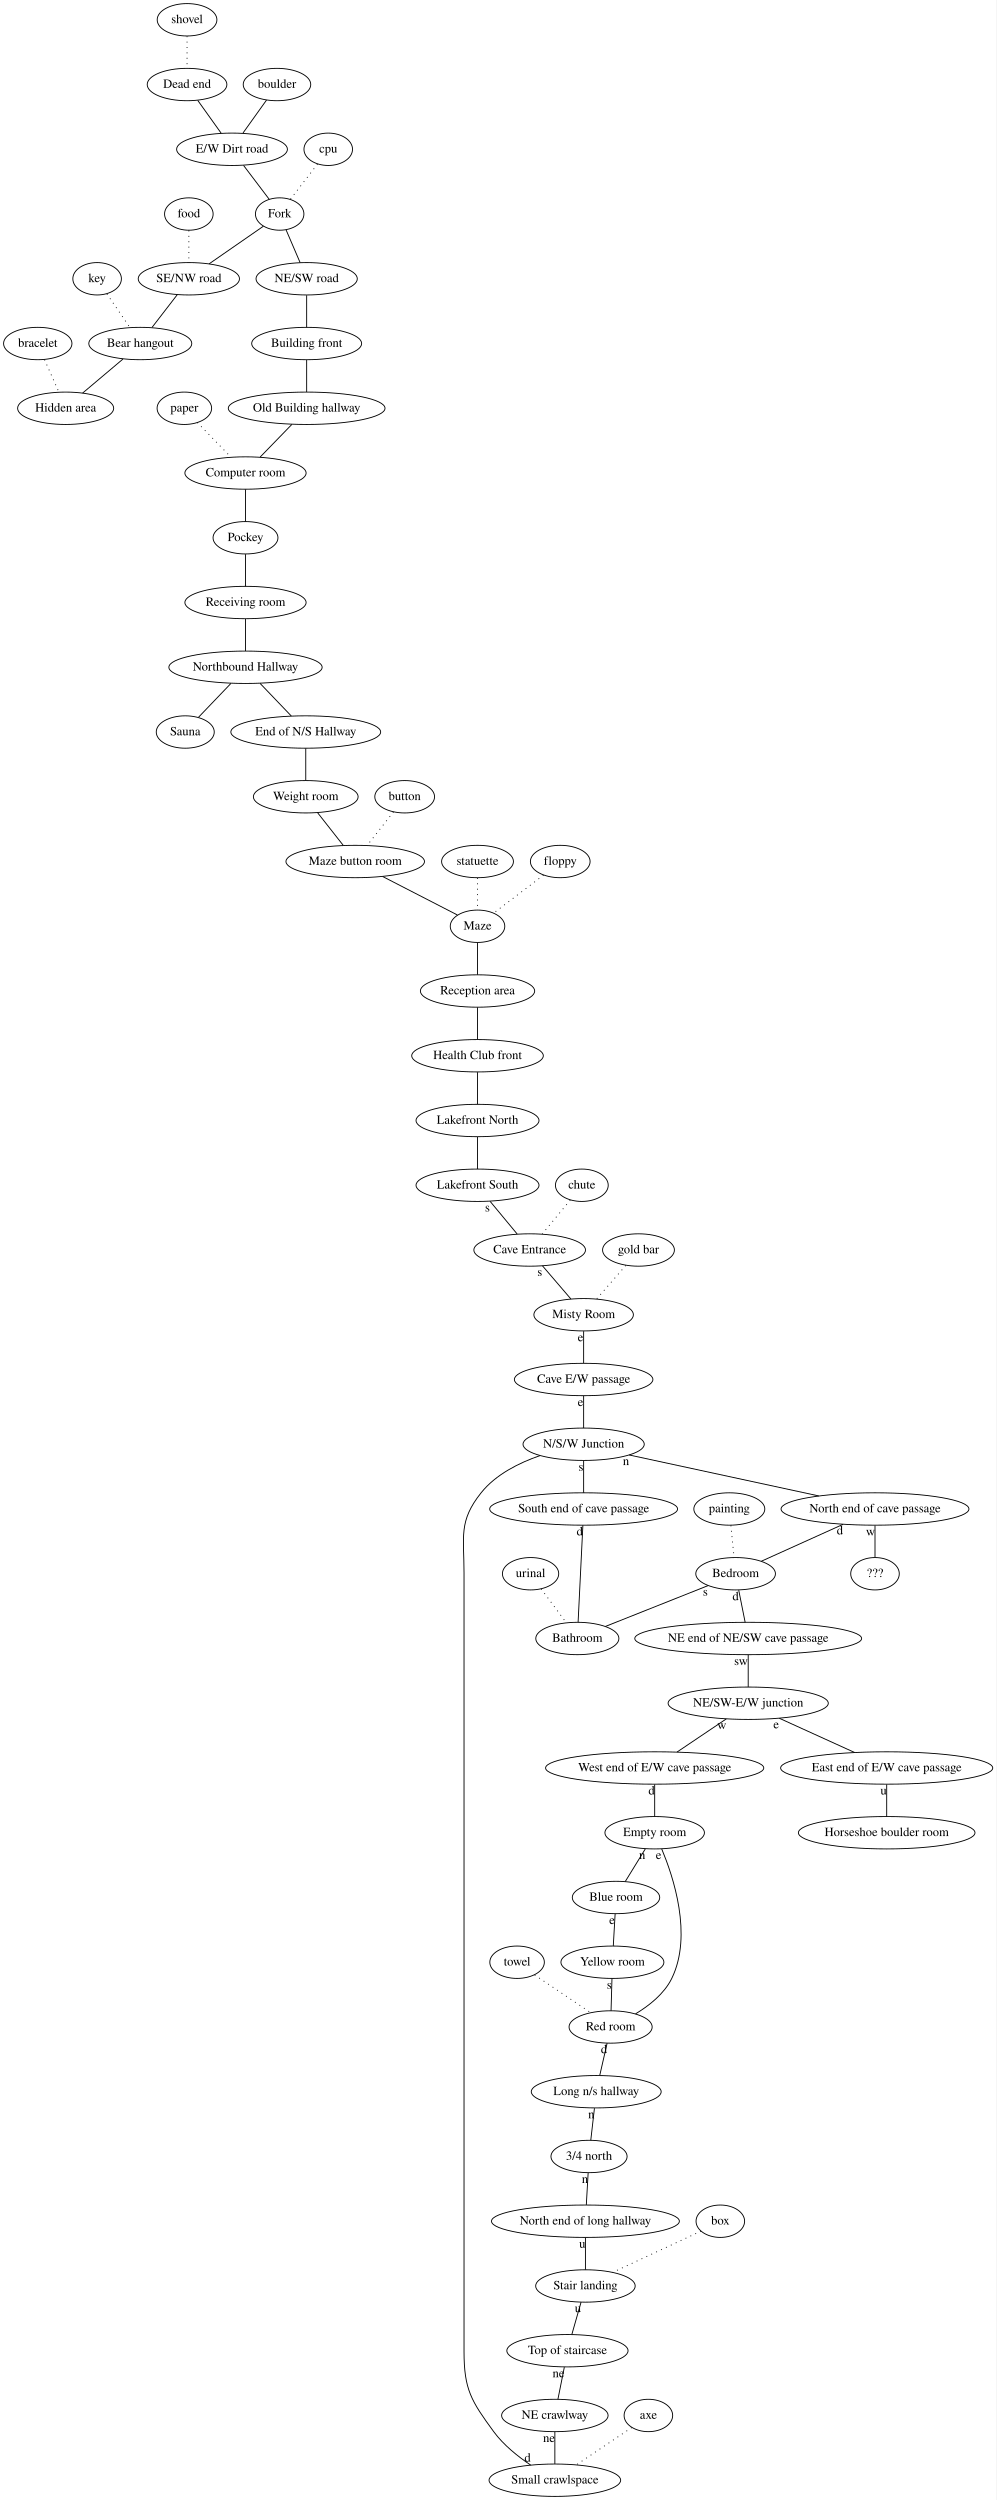
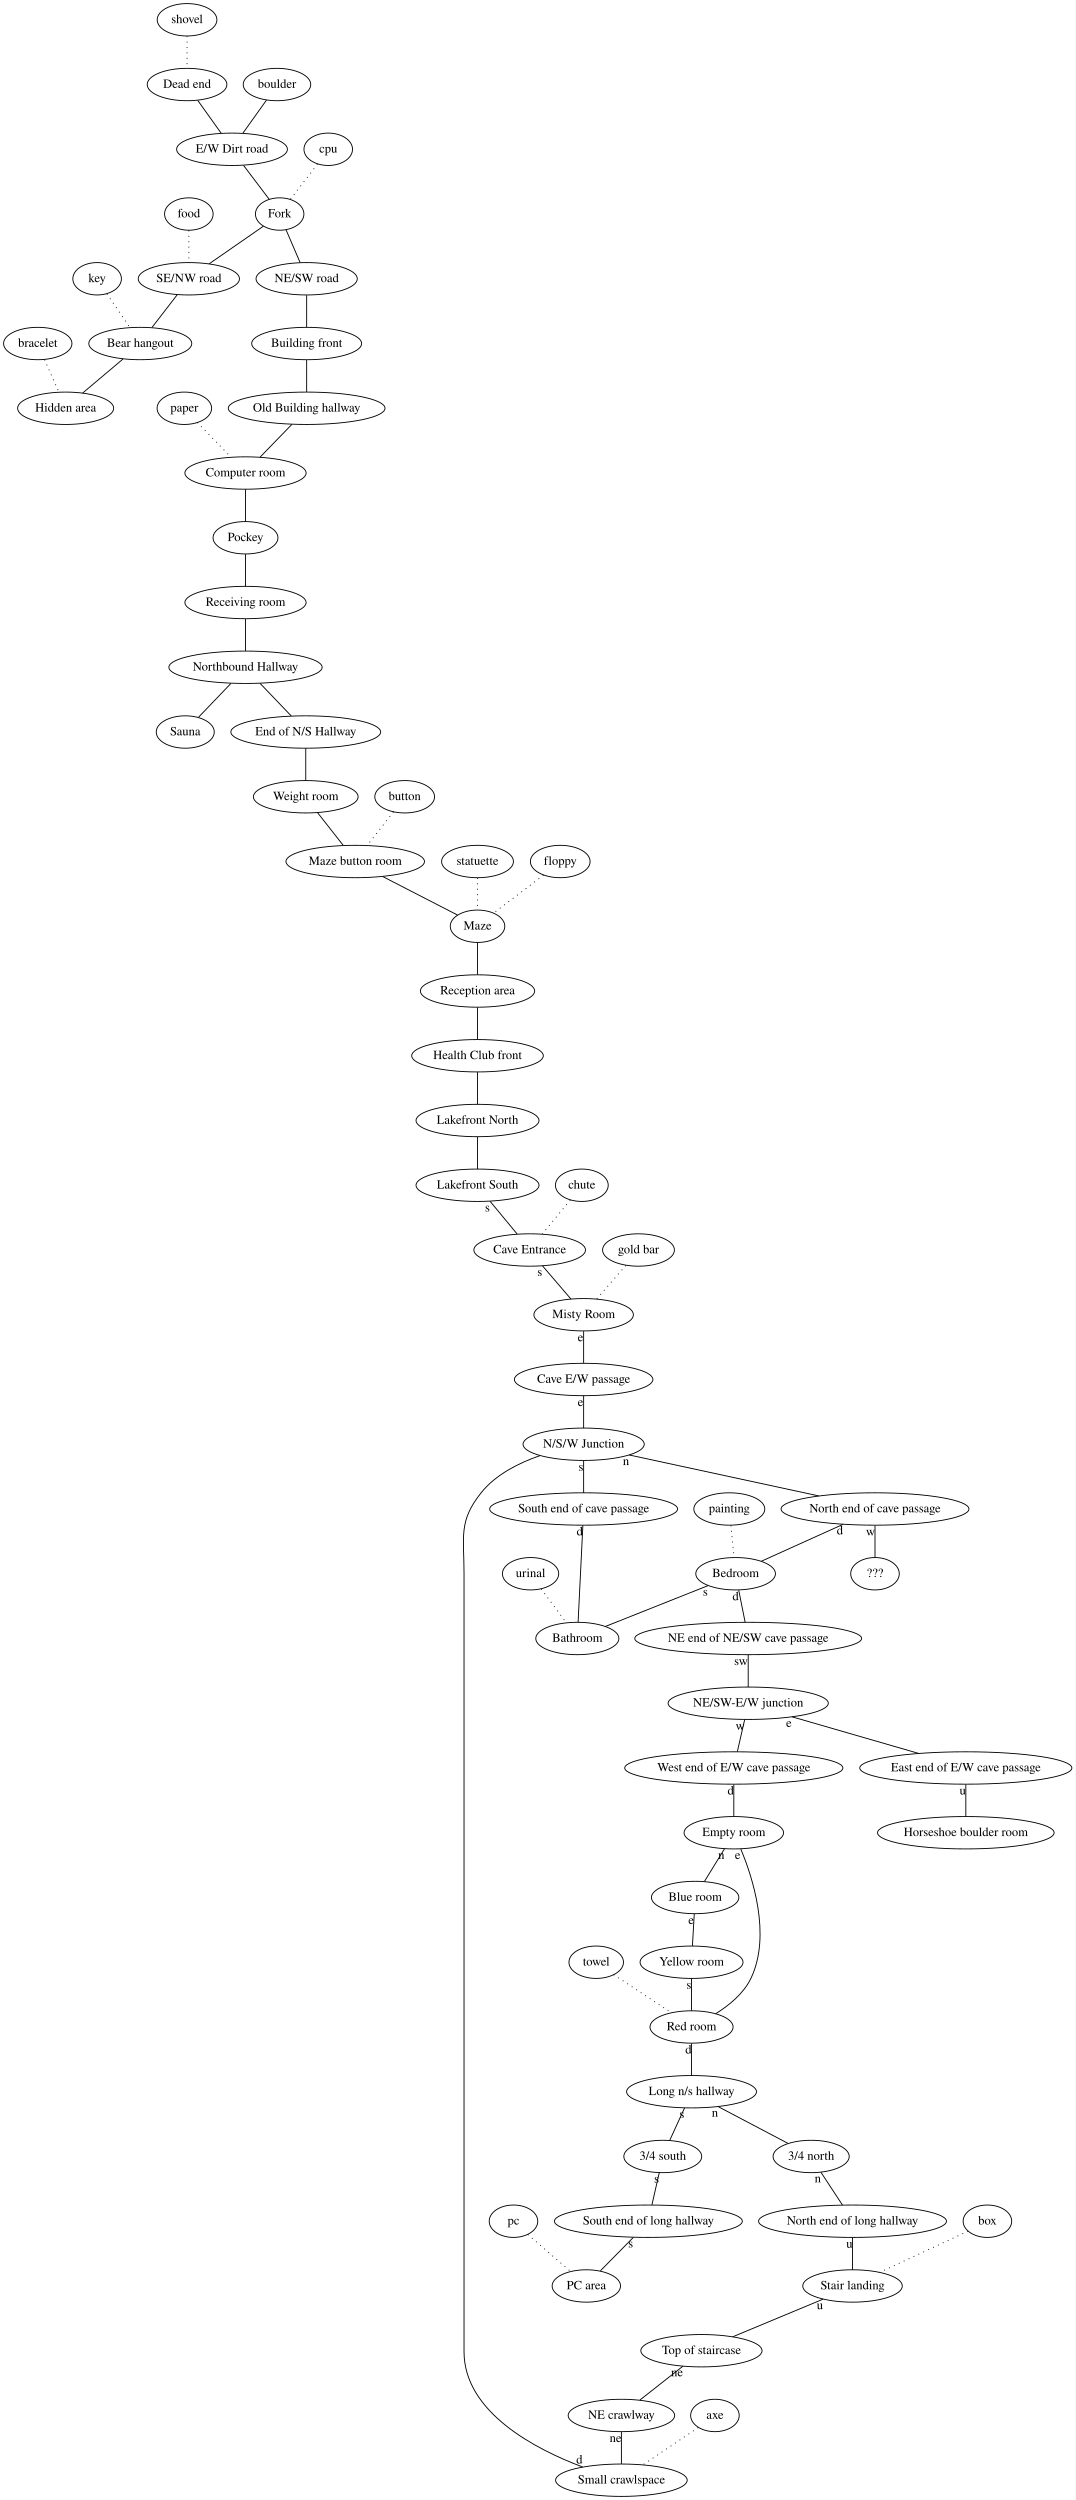
- <svg xmlns="http://www.w3.org/2000/svg" width="1108pt" height="2780pt" viewBox="0.00 0.00 1108.00 2780.00">
+ <svg xmlns="http://www.w3.org/2000/svg" width="1196pt" height="2780pt" viewBox="0.00 0.00 1196.00 2780.00">
  <g id="graph0" class="graph" transform="scale(1 1) rotate(0) translate(4 2776)">
-     <polygon fill="white" stroke="none" points="-4,4 -4,-2776 1104,-2776 1104,4 -4,4" />
+     <polygon fill="white" stroke="none" points="-4,4 -4,-2776 1192,-2776 1192,4 -4,4" />
    <g id="node1" class="node">
      <ellipse fill="none" stroke="black" cx="204" cy="-2754" rx="33.199" ry="18" />
      <text text-anchor="middle" x="204" y="-2750.3" font-family="Times,serif" font-size="14.00">shovel</text>
    </g>
    <g id="node2" class="node">
      <ellipse fill="none" stroke="black" cx="204" cy="-2682" rx="44.295" ry="18" />
      <text text-anchor="middle" x="204" y="-2678.3" font-family="Times,serif" font-size="14.00">Dead end</text>
    </g>
    <g id="edge1" class="edge">
      <path fill="none" stroke="black" stroke-dasharray="1,5" d="M204,-2735.7C204,-2724.85 204,-2710.92 204,-2700.1" />
    </g>
    <g id="node3" class="node">
      <ellipse fill="none" stroke="black" cx="254" cy="-2610" rx="61.616" ry="18" />
      <text text-anchor="middle" x="254" y="-2606.3" font-family="Times,serif" font-size="14.00">E/W Dirt road</text>
    </g>
    <g id="edge2" class="edge">
      <path fill="none" stroke="black" d="M215.849,-2664.41C223.704,-2653.41 233.98,-2639.03 241.888,-2627.96" />
    </g>
    <g id="node5" class="node">
      <ellipse fill="none" stroke="black" cx="307" cy="-2538" rx="26.949" ry="18" />
      <text text-anchor="middle" x="307" y="-2534.3" font-family="Times,serif" font-size="14.00">Fork</text>
    </g>
    <g id="edge4" class="edge">
      <path fill="none" stroke="black" d="M266.83,-2592.05C275.53,-2580.56 286.938,-2565.5 295.373,-2554.36" />
    </g>
    <g id="node4" class="node">
      <ellipse fill="none" stroke="black" cx="304" cy="-2682" rx="37.544" ry="18" />
      <text text-anchor="middle" x="304" y="-2678.3" font-family="Times,serif" font-size="14.00">boulder</text>
    </g>
    <g id="edge3" class="edge">
      <path fill="none" stroke="black" d="M292.403,-2664.76C284.556,-2653.78 274.208,-2639.29 266.231,-2628.12" />
    </g>
    <g id="node7" class="node">
      <ellipse fill="none" stroke="black" cx="206" cy="-2466" rx="56.317" ry="18" />
      <text text-anchor="middle" x="206" y="-2462.3" font-family="Times,serif" font-size="14.00">SE/NW road</text>
    </g>
    <g id="edge6" class="edge">
      <path fill="none" stroke="black" d="M288.943,-2524.49C272.035,-2512.77 246.711,-2495.22 228.496,-2482.59" />
    </g>
    <g id="node13" class="node">
      <ellipse fill="none" stroke="black" cx="337" cy="-2466" rx="56.317" ry="18" />
      <text text-anchor="middle" x="337" y="-2462.3" font-family="Times,serif" font-size="14.00">NE/SW road</text>
    </g>
    <g id="edge12" class="edge">
      <path fill="none" stroke="black" d="M314.11,-2520.41C318.823,-2509.41 324.988,-2495.03 329.733,-2483.96" />
    </g>
    <g id="node6" class="node">
      <ellipse fill="none" stroke="black" cx="361" cy="-2610" rx="27" ry="18" />
      <text text-anchor="middle" x="361" y="-2606.3" font-family="Times,serif" font-size="14.00">cpu</text>
    </g>
    <g id="edge5" class="edge">
      <path fill="none" stroke="black" stroke-dasharray="1,5" d="M349.016,-2593.46C340.067,-2581.86 327.892,-2566.08 318.951,-2554.49" />
    </g>
    <g id="node9" class="node">
      <ellipse fill="none" stroke="black" cx="152" cy="-2394" rx="57.269" ry="18" />
      <text text-anchor="middle" x="152" y="-2390.3" font-family="Times,serif" font-size="14.00">Bear hangout</text>
    </g>
    <g id="edge8" class="edge">
      <path fill="none" stroke="black" d="M193.203,-2448.41C184.719,-2437.41 173.621,-2423.03 165.081,-2411.96" />
    </g>
    <g id="node8" class="node">
      <ellipse fill="none" stroke="black" cx="206" cy="-2538" rx="27" ry="18" />
      <text text-anchor="middle" x="206" y="-2534.3" font-family="Times,serif" font-size="14.00">food</text>
    </g>
    <g id="edge7" class="edge">
      <path fill="none" stroke="black" stroke-dasharray="1,5" d="M206,-2519.7C206,-2508.85 206,-2494.92 206,-2484.1" />
    </g>
    <g id="node11" class="node">
      <ellipse fill="none" stroke="black" cx="69" cy="-2322" rx="53.418" ry="18" />
      <text text-anchor="middle" x="69" y="-2318.3" font-family="Times,serif" font-size="14.00">Hidden area</text>
    </g>
    <g id="edge10" class="edge">
      <path fill="none" stroke="black" d="M132.75,-2376.76C119.245,-2365.38 101.277,-2350.22 87.86,-2338.91" />
    </g>
    <g id="node10" class="node">
      <ellipse fill="none" stroke="black" cx="104" cy="-2466" rx="27" ry="18" />
      <text text-anchor="middle" x="104" y="-2462.3" font-family="Times,serif" font-size="14.00">key</text>
    </g>
    <g id="edge9" class="edge">
      <path fill="none" stroke="black" stroke-dasharray="1,5" d="M114.892,-2449.12C122.526,-2437.98 132.713,-2423.13 140.482,-2411.8" />
    </g>
    <g id="node12" class="node">
      <ellipse fill="none" stroke="black" cx="38" cy="-2394" rx="38.021" ry="18" />
      <text text-anchor="middle" x="38" y="-2390.3" font-family="Times,serif" font-size="14.00">bracelet</text>
    </g>
    <g id="edge11" class="edge">
      <path fill="none" stroke="black" stroke-dasharray="1,5" d="M45.504,-2376.05C50.306,-2365.21 56.519,-2351.18 61.349,-2340.28" />
    </g>
    <g id="node14" class="node">
      <ellipse fill="none" stroke="black" cx="337" cy="-2394" rx="61.142" ry="18" />
      <text text-anchor="middle" x="337" y="-2390.3" font-family="Times,serif" font-size="14.00">Building front</text>
    </g>
    <g id="edge13" class="edge">
      <path fill="none" stroke="black" d="M337,-2447.7C337,-2436.85 337,-2422.92 337,-2412.1" />
    </g>
    <g id="node15" class="node">
      <ellipse fill="none" stroke="black" cx="337" cy="-2322" rx="87.138" ry="18" />
      <text text-anchor="middle" x="337" y="-2318.3" font-family="Times,serif" font-size="14.00">Old Building hallway</text>
    </g>
    <g id="edge14" class="edge">
      <path fill="none" stroke="black" d="M337,-2375.7C337,-2364.85 337,-2350.92 337,-2340.1" />
    </g>
    <g id="node16" class="node">
      <ellipse fill="none" stroke="black" cx="269" cy="-2250" rx="67.391" ry="18" />
      <text text-anchor="middle" x="269" y="-2246.3" font-family="Times,serif" font-size="14.00">Computer room</text>
    </g>
    <g id="edge15" class="edge">
      <path fill="none" stroke="black" d="M320.539,-2304.05C309.848,-2293.05 295.97,-2278.76 285.309,-2267.79" />
    </g>
    <g id="node18" class="node">
      <ellipse fill="none" stroke="black" cx="269" cy="-2178" rx="36.096" ry="18" />
      <text text-anchor="middle" x="269" y="-2174.3" font-family="Times,serif" font-size="14.00">Pockey</text>
    </g>
    <g id="edge17" class="edge">
      <path fill="none" stroke="black" d="M269,-2231.7C269,-2220.85 269,-2206.92 269,-2196.1" />
    </g>
    <g id="node17" class="node">
      <ellipse fill="none" stroke="black" cx="201" cy="-2322" rx="30.321" ry="18" />
      <text text-anchor="middle" x="201" y="-2318.3" font-family="Times,serif" font-size="14.00">paper</text>
    </g>
    <g id="edge16" class="edge">
      <path fill="none" stroke="black" stroke-dasharray="1,5" d="M215.421,-2306.15C226.337,-2294.92 241.338,-2279.48 252.691,-2267.79" />
    </g>
    <g id="node19" class="node">
      <ellipse fill="none" stroke="black" cx="269" cy="-2106" rx="67.391" ry="18" />
      <text text-anchor="middle" x="269" y="-2102.3" font-family="Times,serif" font-size="14.00">Receiving room</text>
    </g>
    <g id="edge18" class="edge">
      <path fill="none" stroke="black" d="M269,-2159.7C269,-2148.85 269,-2134.92 269,-2124.1" />
    </g>
    <g id="node20" class="node">
      <ellipse fill="none" stroke="black" cx="269" cy="-2034" rx="85.214" ry="18" />
      <text text-anchor="middle" x="269" y="-2030.3" font-family="Times,serif" font-size="14.00">Northbound Hallway</text>
    </g>
    <g id="edge19" class="edge">
      <path fill="none" stroke="black" d="M269,-2087.7C269,-2076.85 269,-2062.92 269,-2052.1" />
    </g>
    <g id="node21" class="node">
      <ellipse fill="none" stroke="black" cx="202" cy="-1962" rx="32.246" ry="18" />
      <text text-anchor="middle" x="202" y="-1958.3" font-family="Times,serif" font-size="14.00">Sauna</text>
    </g>
    <g id="edge20" class="edge">
      <path fill="none" stroke="black" d="M252.781,-2016.05C241.782,-2004.56 227.361,-1989.5 216.698,-1978.36" />
    </g>
    <g id="node22" class="node">
      <ellipse fill="none" stroke="black" cx="336" cy="-1962" rx="83.289" ry="18" />
      <text text-anchor="middle" x="336" y="-1958.3" font-family="Times,serif" font-size="14.00">End of N/S Hallway</text>
    </g>
    <g id="edge21" class="edge">
      <path fill="none" stroke="black" d="M285.219,-2016.05C295.753,-2005.05 309.426,-1990.76 319.931,-1979.79" />
    </g>
    <g id="node23" class="node">
      <ellipse fill="none" stroke="black" cx="336" cy="-1890" rx="58.242" ry="18" />
      <text text-anchor="middle" x="336" y="-1886.3" font-family="Times,serif" font-size="14.00">Weight room</text>
    </g>
    <g id="edge22" class="edge">
      <path fill="none" stroke="black" d="M336,-1943.7C336,-1932.85 336,-1918.92 336,-1908.1" />
    </g>
    <g id="node24" class="node">
      <ellipse fill="none" stroke="black" cx="391" cy="-1818" rx="77.015" ry="18" />
      <text text-anchor="middle" x="391" y="-1814.3" font-family="Times,serif" font-size="14.00">Maze button room</text>
    </g>
    <g id="edge23" class="edge">
      <path fill="none" stroke="black" d="M349.034,-1872.41C357.675,-1861.41 368.978,-1847.03 377.677,-1835.96" />
    </g>
    <g id="node26" class="node">
      <ellipse fill="none" stroke="black" cx="527" cy="-1746" rx="30.321" ry="18" />
      <text text-anchor="middle" x="527" y="-1742.3" font-family="Times,serif" font-size="14.00">Maze</text>
    </g>
    <g id="edge25" class="edge">
      <path fill="none" stroke="black" d="M421.521,-1801.29C446.739,-1788.31 481.956,-1770.18 504.622,-1758.52" />
    </g>
    <g id="node25" class="node">
      <ellipse fill="none" stroke="black" cx="446" cy="-1890" rx="33.221" ry="18" />
      <text text-anchor="middle" x="446" y="-1886.3" font-family="Times,serif" font-size="14.00">button</text>
    </g>
    <g id="edge24" class="edge">
      <path fill="none" stroke="black" stroke-dasharray="1,5" d="M433.52,-1873.12C424.772,-1861.98 413.1,-1847.13 404.198,-1835.8" />
    </g>
    <g id="node29" class="node">
      <ellipse fill="none" stroke="black" cx="527" cy="-1674" rx="63.541" ry="18" />
      <text text-anchor="middle" x="527" y="-1670.3" font-family="Times,serif" font-size="14.00">Reception area</text>
    </g>
    <g id="edge28" class="edge">
      <path fill="none" stroke="black" d="M527,-1727.7C527,-1716.85 527,-1702.92 527,-1692.1" />
    </g>
    <g id="node27" class="node">
      <ellipse fill="none" stroke="black" cx="527" cy="-1818" rx="39.946" ry="18" />
      <text text-anchor="middle" x="527" y="-1814.3" font-family="Times,serif" font-size="14.00">statuette</text>
    </g>
    <g id="edge26" class="edge">
      <path fill="none" stroke="black" stroke-dasharray="1,5" d="M527,-1799.7C527,-1788.85 527,-1774.92 527,-1764.1" />
    </g>
    <g id="node28" class="node">
      <ellipse fill="none" stroke="black" cx="619" cy="-1818" rx="33.199" ry="18" />
      <text text-anchor="middle" x="619" y="-1814.3" font-family="Times,serif" font-size="14.00">floppy</text>
    </g>
    <g id="edge27" class="edge">
      <path fill="none" stroke="black" stroke-dasharray="1,5" d="M600.382,-1802.83C584.211,-1790.53 560.94,-1772.82 544.964,-1760.67" />
    </g>
    <g id="node30" class="node">
      <ellipse fill="none" stroke="black" cx="527" cy="-1602" rx="73.165" ry="18" />
      <text text-anchor="middle" x="527" y="-1598.3" font-family="Times,serif" font-size="14.00">Health Club front</text>
    </g>
    <g id="edge29" class="edge">
      <path fill="none" stroke="black" d="M527,-1655.7C527,-1644.85 527,-1630.92 527,-1620.1" />
    </g>
    <g id="node31" class="node">
      <ellipse fill="none" stroke="black" cx="527" cy="-1530" rx="68.366" ry="18" />
      <text text-anchor="middle" x="527" y="-1526.3" font-family="Times,serif" font-size="14.00">Lakefront North</text>
    </g>
    <g id="edge30" class="edge">
      <path fill="none" stroke="black" d="M527,-1583.7C527,-1572.85 527,-1558.92 527,-1548.1" />
    </g>
    <g id="node32" class="node">
      <ellipse fill="none" stroke="black" cx="527" cy="-1458" rx="68.366" ry="18" />
      <text text-anchor="middle" x="527" y="-1454.3" font-family="Times,serif" font-size="14.00">Lakefront South</text>
    </g>
    <g id="edge31" class="edge">
      <path fill="none" stroke="black" d="M527,-1511.7C527,-1500.85 527,-1486.92 527,-1476.1" />
    </g>
    <g id="node33" class="node">
      <ellipse fill="none" stroke="black" cx="585" cy="-1386" rx="62.092" ry="18" />
      <text text-anchor="middle" x="585" y="-1382.3" font-family="Times,serif" font-size="14.00">Cave Entrance</text>
    </g>
    <g id="edge32" class="edge">
      <path fill="none" stroke="black" d="M541.04,-1440.05C550.159,-1429.05 561.996,-1414.76 571.089,-1403.79" />
      <text text-anchor="middle" x="538.04" y="-1428.85" font-family="Times,serif" font-size="14.00">s</text>
    </g>
    <g id="node35" class="node">
      <ellipse fill="none" stroke="black" cx="645" cy="-1314" rx="55.344" ry="18" />
      <text text-anchor="middle" x="645" y="-1310.3" font-family="Times,serif" font-size="14.00">Misty Room</text>
    </g>
    <g id="edge34" class="edge">
      <path fill="none" stroke="black" d="M599.219,-1368.41C608.784,-1357.25 621.34,-1342.6 630.883,-1331.47" />
      <text text-anchor="middle" x="596.219" y="-1357.21" font-family="Times,serif" font-size="14.00">s</text>
    </g>
    <g id="node34" class="node">
      <ellipse fill="none" stroke="black" cx="643" cy="-1458" rx="29.348" ry="18" />
      <text text-anchor="middle" x="643" y="-1454.3" font-family="Times,serif" font-size="14.00">chute</text>
    </g>
    <g id="edge33" class="edge">
      <path fill="none" stroke="black" stroke-dasharray="1,5" d="M630.128,-1441.46C620.917,-1430.35 608.523,-1415.39 599.054,-1403.96" />
    </g>
    <g id="node37" class="node">
      <ellipse fill="none" stroke="black" cx="645" cy="-1242" rx="77.015" ry="18" />
      <text text-anchor="middle" x="645" y="-1238.3" font-family="Times,serif" font-size="14.00">Cave E/W passage</text>
    </g>
    <g id="edge36" class="edge">
      <path fill="none" stroke="black" d="M645,-1295.7C645,-1284.85 645,-1270.92 645,-1260.1" />
      <text text-anchor="middle" x="641.5" y="-1284.5" font-family="Times,serif" font-size="14.00">e</text>
    </g>
    <g id="node36" class="node">
      <ellipse fill="none" stroke="black" cx="706" cy="-1386" rx="39.946" ry="18" />
      <text text-anchor="middle" x="706" y="-1382.3" font-family="Times,serif" font-size="14.00">gold bar</text>
    </g>
    <g id="edge35" class="edge">
      <path fill="none" stroke="black" stroke-dasharray="1,5" d="M691.852,-1368.76C682.138,-1357.62 669.282,-1342.87 659.495,-1331.63" />
    </g>
    <g id="node38" class="node">
      <ellipse fill="none" stroke="black" cx="645" cy="-1170" rx="67.391" ry="18" />
      <text text-anchor="middle" x="645" y="-1166.3" font-family="Times,serif" font-size="14.00">N/S/W Junction</text>
    </g>
    <g id="edge37" class="edge">
      <path fill="none" stroke="black" d="M645,-1223.7C645,-1212.85 645,-1198.92 645,-1188.1" />
      <text text-anchor="middle" x="641.5" y="-1212.5" font-family="Times,serif" font-size="14.00">e</text>
    </g>
    <g id="node39" class="node">
      <ellipse fill="none" stroke="black" cx="969" cy="-1098" rx="104.461" ry="18" />
      <text text-anchor="middle" x="969" y="-1094.3" font-family="Times,serif" font-size="14.00">North end of cave passage</text>
    </g>
    <g id="edge38" class="edge">
      <path fill="none" stroke="black" d="M695.625,-1158.06C752.578,-1145.76 845.127,-1125.76 906.53,-1112.5" />
      <text text-anchor="middle" x="692.125" y="-1146.86" font-family="Times,serif" font-size="14.00">n</text>
    </g>
    <g id="node40" class="node">
      <ellipse fill="none" stroke="black" cx="645" cy="-1098" rx="104.461" ry="18" />
      <text text-anchor="middle" x="645" y="-1094.3" font-family="Times,serif" font-size="14.00">South end of cave passage</text>
    </g>
    <g id="edge39" class="edge">
      <path fill="none" stroke="black" d="M645,-1151.7C645,-1140.85 645,-1126.92 645,-1116.1" />
      <text text-anchor="middle" x="642" y="-1140.5" font-family="Times,serif" font-size="14.00">s</text>
    </g>
    <g id="node42" class="node">
      <ellipse fill="none" stroke="black" cx="814" cy="-1026" rx="44.295" ry="18" />
      <text text-anchor="middle" x="814" y="-1022.3" font-family="Times,serif" font-size="14.00">Bedroom</text>
    </g>
    <g id="edge41" class="edge">
      <path fill="none" stroke="black" d="M933.44,-1080.94C905.912,-1068.51 868.281,-1051.51 842.664,-1039.94" />
      <text text-anchor="middle" x="929.94" y="-1069.74" font-family="Times,serif" font-size="14.00">d</text>
    </g>
    <g id="node43" class="node">
      <ellipse fill="none" stroke="black" cx="969" cy="-1026" rx="27" ry="18" />
      <text text-anchor="middle" x="969" y="-1022.3" font-family="Times,serif" font-size="14.00">???</text>
    </g>
    <g id="edge42" class="edge">
      <path fill="none" stroke="black" d="M969,-1079.7C969,-1068.85 969,-1054.92 969,-1044.1" />
      <text text-anchor="middle" x="964" y="-1068.5" font-family="Times,serif" font-size="14.00">w</text>
    </g>
    <g id="node41" class="node">
      <ellipse fill="none" stroke="black" cx="638" cy="-954" rx="46.219" ry="18" />
      <text text-anchor="middle" x="638" y="-950.3" font-family="Times,serif" font-size="14.00">Bathroom</text>
    </g>
    <g id="edge40" class="edge">
      <path fill="none" stroke="black" d="M644.156,-1079.87C642.81,-1052.58 640.195,-999.52 638.847,-972.189" />
      <text text-anchor="middle" x="640.656" y="-1068.67" font-family="Times,serif" font-size="14.00">d</text>
    </g>
    <g id="edge45" class="edge">
      <path fill="none" stroke="black" d="M783.343,-1012.81C751.335,-1000.08 701.399,-980.216 669.193,-967.406" />
      <text text-anchor="middle" x="780.343" y="-1001.61" font-family="Times,serif" font-size="14.00">s</text>
    </g>
    <g id="node45" class="node">
      <ellipse fill="none" stroke="black" cx="828" cy="-954" rx="126.133" ry="18" />
      <text text-anchor="middle" x="828" y="-950.3" font-family="Times,serif" font-size="14.00">NE end of NE/SW cave passage</text>
    </g>
    <g id="edge44" class="edge">
      <path fill="none" stroke="black" d="M817.461,-1007.7C819.631,-996.846 822.417,-982.917 824.579,-972.104" />
      <text text-anchor="middle" x="813.961" y="-996.497" font-family="Times,serif" font-size="14.00">d</text>
    </g>
    <g id="node44" class="node">
      <ellipse fill="none" stroke="black" cx="807" cy="-1098" rx="39.469" ry="18" />
      <text text-anchor="middle" x="807" y="-1094.3" font-family="Times,serif" font-size="14.00">painting</text>
    </g>
    <g id="edge43" class="edge">
      <path fill="none" stroke="black" stroke-dasharray="1,5" d="M808.73,-1079.7C809.815,-1068.85 811.208,-1054.92 812.29,-1044.1" />
    </g>
    <g id="node47" class="node">
      <ellipse fill="none" stroke="black" cx="828" cy="-882" rx="89.063" ry="18" />
      <text text-anchor="middle" x="828" y="-878.3" font-family="Times,serif" font-size="14.00">NE/SW-E/W junction</text>
    </g>
    <g id="edge47" class="edge">
      <path fill="none" stroke="black" d="M828,-935.697C828,-924.846 828,-910.917 828,-900.104" />
      <text text-anchor="middle" x="820" y="-924.497" font-family="Times,serif" font-size="14.00">sw</text>
    </g>
    <g id="node46" class="node">
      <ellipse fill="none" stroke="black" cx="586" cy="-1026" rx="31.297" ry="18" />
      <text text-anchor="middle" x="586" y="-1022.3" font-family="Times,serif" font-size="14.00">urinal</text>
    </g>
    <g id="edge46" class="edge">
      <path fill="none" stroke="black" stroke-dasharray="1,5" d="M597.8,-1009.12C606.07,-997.983 617.106,-983.127 625.522,-971.797" />
    </g>
    <g id="node48" class="node">
-       <ellipse fill="none" stroke="black" cx="982" cy="-810" rx="117.935" ry="18" />
-       <text text-anchor="middle" x="982" y="-806.3" font-family="Times,serif" font-size="14.00">East end of E/W cave passage</text>
+       <ellipse fill="none" stroke="black" cx="1070" cy="-810" rx="117.935" ry="18" />
+       <text text-anchor="middle" x="1070" y="-806.3" font-family="Times,serif" font-size="14.00">East end of E/W cave passage</text>
    </g>
    <g id="edge48" class="edge">
-       <path fill="none" stroke="black" d="M862.561,-865.291C887.48,-853.964 921.023,-838.717 946.218,-827.265" />
-       <text text-anchor="middle" x="859.061" y="-854.091" font-family="Times,serif" font-size="14.00">e</text>
+       <path fill="none" stroke="black" d="M876.681,-866.919C917.536,-855.101 975.765,-838.258 1017.62,-826.15" />
+       <text text-anchor="middle" x="873.181" y="-855.719" font-family="Times,serif" font-size="14.00">e</text>
    </g>
    <g id="node50" class="node">
-       <ellipse fill="none" stroke="black" cx="724" cy="-810" rx="121.309" ry="18" />
-       <text text-anchor="middle" x="724" y="-806.3" font-family="Times,serif" font-size="14.00">West end of E/W cave passage</text>
+       <ellipse fill="none" stroke="black" cx="812" cy="-810" rx="121.309" ry="18" />
+       <text text-anchor="middle" x="812" y="-806.3" font-family="Times,serif" font-size="14.00">West end of E/W cave passage</text>
    </g>
    <g id="edge50" class="edge">
-       <path fill="none" stroke="black" d="M803.617,-864.588C787.166,-853.516 765.521,-838.947 748.953,-827.795" />
-       <text text-anchor="middle" x="798.617" y="-853.388" font-family="Times,serif" font-size="14.00">w</text>
+       <path fill="none" stroke="black" d="M824.045,-863.697C821.565,-852.846 818.381,-838.917 815.91,-828.104" />
+       <text text-anchor="middle" x="819.045" y="-852.497" font-family="Times,serif" font-size="14.00">w</text>
    </g>
    <g id="node49" class="node">
-       <ellipse fill="none" stroke="black" cx="982" cy="-738" rx="98.188" ry="18" />
-       <text text-anchor="middle" x="982" y="-734.3" font-family="Times,serif" font-size="14.00">Horseshoe boulder room</text>
+       <ellipse fill="none" stroke="black" cx="1070" cy="-738" rx="98.188" ry="18" />
+       <text text-anchor="middle" x="1070" y="-734.3" font-family="Times,serif" font-size="14.00">Horseshoe boulder room</text>
    </g>
    <g id="edge49" class="edge">
-       <path fill="none" stroke="black" d="M982,-791.697C982,-780.846 982,-766.917 982,-756.104" />
-       <text text-anchor="middle" x="978.5" y="-780.497" font-family="Times,serif" font-size="14.00">u</text>
+       <path fill="none" stroke="black" d="M1070,-791.697C1070,-780.846 1070,-766.917 1070,-756.104" />
+       <text text-anchor="middle" x="1066.5" y="-780.497" font-family="Times,serif" font-size="14.00">u</text>
    </g>
    <g id="node51" class="node">
-       <ellipse fill="none" stroke="black" cx="724" cy="-738" rx="55.344" ry="18" />
-       <text text-anchor="middle" x="724" y="-734.3" font-family="Times,serif" font-size="14.00">Empty room</text>
+       <ellipse fill="none" stroke="black" cx="812" cy="-738" rx="55.344" ry="18" />
+       <text text-anchor="middle" x="812" y="-734.3" font-family="Times,serif" font-size="14.00">Empty room</text>
    </g>
    <g id="edge51" class="edge">
-       <path fill="none" stroke="black" d="M724,-791.697C724,-780.846 724,-766.917 724,-756.104" />
-       <text text-anchor="middle" x="720.5" y="-780.497" font-family="Times,serif" font-size="14.00">d</text>
+       <path fill="none" stroke="black" d="M812,-791.697C812,-780.846 812,-766.917 812,-756.104" />
+       <text text-anchor="middle" x="808.5" y="-780.497" font-family="Times,serif" font-size="14.00">d</text>
    </g>
    <g id="node52" class="node">
-       <ellipse fill="none" stroke="black" cx="681" cy="-666" rx="48.618" ry="18" />
-       <text text-anchor="middle" x="681" y="-662.3" font-family="Times,serif" font-size="14.00">Blue room</text>
+       <ellipse fill="none" stroke="black" cx="769" cy="-666" rx="48.618" ry="18" />
+       <text text-anchor="middle" x="769" y="-662.3" font-family="Times,serif" font-size="14.00">Blue room</text>
    </g>
    <g id="edge52" class="edge">
-       <path fill="none" stroke="black" d="M713.591,-720.055C706.83,-709.049 698.055,-694.764 691.313,-683.789" />
-       <text text-anchor="middle" x="710.091" y="-708.855" font-family="Times,serif" font-size="14.00">n</text>
+       <path fill="none" stroke="black" d="M801.591,-720.055C794.83,-709.049 786.055,-694.764 779.313,-683.789" />
+       <text text-anchor="middle" x="798.091" y="-708.855" font-family="Times,serif" font-size="14.00">n</text>
    </g>
    <g id="node53" class="node">
-       <ellipse fill="none" stroke="black" cx="675" cy="-522" rx="46.219" ry="18" />
-       <text text-anchor="middle" x="675" y="-518.3" font-family="Times,serif" font-size="14.00">Red room</text>
+       <ellipse fill="none" stroke="black" cx="765" cy="-522" rx="46.219" ry="18" />
+       <text text-anchor="middle" x="765" y="-518.3" font-family="Times,serif" font-size="14.00">Red room</text>
    </g>
    <g id="edge53" class="edge">
-       <path fill="none" stroke="black" d="M731.818,-719.995C744.636,-689.462 766.47,-624.05 743,-576 734.591,-558.785 717.591,-545.535 702.693,-536.589" />
-       <text text-anchor="middle" x="728.318" y="-708.795" font-family="Times,serif" font-size="14.00">e</text>
+       <path fill="none" stroke="black" d="M819.748,-720.029C832.456,-689.549 854.121,-624.22 831,-576 822.867,-559.039 806.367,-545.789 791.9,-536.779" />
+       <text text-anchor="middle" x="816.248" y="-708.829" font-family="Times,serif" font-size="14.00">e</text>
    </g>
    <g id="node54" class="node">
-       <ellipse fill="none" stroke="black" cx="677" cy="-594" rx="57.269" ry="18" />
-       <text text-anchor="middle" x="677" y="-590.3" font-family="Times,serif" font-size="14.00">Yellow room</text>
+       <ellipse fill="none" stroke="black" cx="765" cy="-594" rx="57.269" ry="18" />
+       <text text-anchor="middle" x="765" y="-590.3" font-family="Times,serif" font-size="14.00">Yellow room</text>
    </g>
    <g id="edge54" class="edge">
-       <path fill="none" stroke="black" d="M680.011,-647.697C679.391,-636.846 678.595,-622.917 677.977,-612.104" />
-       <text text-anchor="middle" x="676.511" y="-636.497" font-family="Times,serif" font-size="14.00">e</text>
+       <path fill="none" stroke="black" d="M768.011,-647.697C767.391,-636.846 766.595,-622.917 765.977,-612.104" />
+       <text text-anchor="middle" x="764.511" y="-636.497" font-family="Times,serif" font-size="14.00">e</text>
    </g>
    <g id="node56" class="node">
-       <ellipse fill="none" stroke="black" cx="659" cy="-450" rx="72.216" ry="18" />
-       <text text-anchor="middle" x="659" y="-446.3" font-family="Times,serif" font-size="14.00">Long n/s hallway</text>
+       <ellipse fill="none" stroke="black" cx="765" cy="-450" rx="72.216" ry="18" />
+       <text text-anchor="middle" x="765" y="-446.3" font-family="Times,serif" font-size="14.00">Long n/s hallway</text>
    </g>
    <g id="edge57" class="edge">
-       <path fill="none" stroke="black" d="M671.127,-504.055C668.648,-493.211 665.442,-479.183 662.949,-468.275" />
-       <text text-anchor="middle" x="667.627" y="-492.855" font-family="Times,serif" font-size="14.00">d</text>
+       <path fill="none" stroke="black" d="M765,-503.697C765,-492.846 765,-478.917 765,-468.104" />
+       <text text-anchor="middle" x="761.5" y="-492.497" font-family="Times,serif" font-size="14.00">d</text>
    </g>
    <g id="edge55" class="edge">
-       <path fill="none" stroke="black" d="M676.506,-575.697C676.196,-564.846 675.798,-550.917 675.489,-540.104" />
-       <text text-anchor="middle" x="673.506" y="-564.497" font-family="Times,serif" font-size="14.00">s</text>
+       <path fill="none" stroke="black" d="M765,-575.697C765,-564.846 765,-550.917 765,-540.104" />
+       <text text-anchor="middle" x="762" y="-564.497" font-family="Times,serif" font-size="14.00">s</text>
    </g>
    <g id="node55" class="node">
-       <ellipse fill="none" stroke="black" cx="571" cy="-594" rx="30.321" ry="18" />
-       <text text-anchor="middle" x="571" y="-590.3" font-family="Times,serif" font-size="14.00">towel</text>
+       <ellipse fill="none" stroke="black" cx="659" cy="-594" rx="30.321" ry="18" />
+       <text text-anchor="middle" x="659" y="-590.3" font-family="Times,serif" font-size="14.00">towel</text>
    </g>
    <g id="edge56" class="edge">
-       <path fill="none" stroke="black" stroke-dasharray="1,5" d="M590.562,-579.834C608.214,-567.952 634.169,-550.482 652.638,-538.052" />
+       <path fill="none" stroke="black" stroke-dasharray="1,5" d="M678.442,-580.161C696.492,-568.241 723.364,-550.496 742.37,-537.944" />
    </g>
    <g id="node57" class="node">
-       <ellipse fill="none" stroke="black" cx="651" cy="-378" rx="42.346" ry="18" />
-       <text text-anchor="middle" x="651" y="-374.3" font-family="Times,serif" font-size="14.00">3/4 north</text>
+       <ellipse fill="none" stroke="black" cx="898" cy="-378" rx="42.346" ry="18" />
+       <text text-anchor="middle" x="898" y="-374.3" font-family="Times,serif" font-size="14.00">3/4 north</text>
    </g>
    <g id="edge58" class="edge">
-       <path fill="none" stroke="black" d="M657.022,-431.697C655.782,-420.846 654.19,-406.917 652.955,-396.104" />
-       <text text-anchor="middle" x="653.522" y="-420.497" font-family="Times,serif" font-size="14.00">n</text>
+       <path fill="none" stroke="black" d="M794.517,-433.465C817.782,-421.22 849.901,-404.315 872.159,-392.6" />
+       <text text-anchor="middle" x="791.017" y="-422.265" font-family="Times,serif" font-size="14.00">n</text>
+     </g>
+     <g id="node65" class="node">
+       <ellipse fill="none" stroke="black" cx="733" cy="-378" rx="43.319" ry="18" />
+       <text text-anchor="middle" x="733" y="-374.3" font-family="Times,serif" font-size="14.00">3/4 south</text>
+     </g>
+     <g id="edge67" class="edge">
+       <path fill="none" stroke="black" d="M757.254,-432.055C752.222,-421.049 745.692,-406.764 740.675,-395.789" />
+       <text text-anchor="middle" x="754.254" y="-420.855" font-family="Times,serif" font-size="14.00">s</text>
    </g>
    <g id="node58" class="node">
-       <ellipse fill="none" stroke="black" cx="647" cy="-306" rx="104.461" ry="18" />
-       <text text-anchor="middle" x="647" y="-302.3" font-family="Times,serif" font-size="14.00">North end of long hallway</text>
+       <ellipse fill="none" stroke="black" cx="944" cy="-306" rx="104.461" ry="18" />
+       <text text-anchor="middle" x="944" y="-302.3" font-family="Times,serif" font-size="14.00">North end of long hallway</text>
    </g>
    <g id="edge59" class="edge">
-       <path fill="none" stroke="black" d="M650.011,-359.697C649.391,-348.846 648.595,-334.917 647.977,-324.104" />
-       <text text-anchor="middle" x="646.511" y="-348.497" font-family="Times,serif" font-size="14.00">n</text>
+       <path fill="none" stroke="black" d="M908.901,-360.411C916.128,-349.414 925.582,-335.027 932.857,-323.956" />
+       <text text-anchor="middle" x="905.401" y="-349.211" font-family="Times,serif" font-size="14.00">n</text>
    </g>
    <g id="node59" class="node">
-       <ellipse fill="none" stroke="black" cx="647" cy="-234" rx="55.344" ry="18" />
-       <text text-anchor="middle" x="647" y="-230.3" font-family="Times,serif" font-size="14.00">Stair landing</text>
+       <ellipse fill="none" stroke="black" cx="944" cy="-234" rx="55.344" ry="18" />
+       <text text-anchor="middle" x="944" y="-230.3" font-family="Times,serif" font-size="14.00">Stair landing</text>
    </g>
    <g id="edge60" class="edge">
-       <path fill="none" stroke="black" d="M647,-287.697C647,-276.846 647,-262.917 647,-252.104" />
-       <text text-anchor="middle" x="643.5" y="-276.497" font-family="Times,serif" font-size="14.00">u</text>
+       <path fill="none" stroke="black" d="M944,-287.697C944,-276.846 944,-262.917 944,-252.104" />
+       <text text-anchor="middle" x="940.5" y="-276.497" font-family="Times,serif" font-size="14.00">u</text>
    </g>
    <g id="node61" class="node">
-       <ellipse fill="none" stroke="black" cx="627" cy="-162" rx="67.391" ry="18" />
-       <text text-anchor="middle" x="627" y="-158.3" font-family="Times,serif" font-size="14.00">Top of staircase</text>
+       <ellipse fill="none" stroke="black" cx="776" cy="-162" rx="67.391" ry="18" />
+       <text text-anchor="middle" x="776" y="-158.3" font-family="Times,serif" font-size="14.00">Top of staircase</text>
    </g>
    <g id="edge62" class="edge">
-       <path fill="none" stroke="black" d="M642.159,-216.055C639.06,-205.211 635.052,-191.183 631.936,-180.275" />
-       <text text-anchor="middle" x="638.659" y="-204.855" font-family="Times,serif" font-size="14.00">u</text>
+       <path fill="none" stroke="black" d="M911.209,-219.337C882.276,-207.281 840.234,-189.764 810.732,-177.472" />
+       <text text-anchor="middle" x="907.709" y="-208.137" font-family="Times,serif" font-size="14.00">u</text>
    </g>
    <g id="node60" class="node">
-       <ellipse fill="none" stroke="black" cx="797" cy="-306" rx="27" ry="18" />
-       <text text-anchor="middle" x="797" y="-302.3" font-family="Times,serif" font-size="14.00">box</text>
+       <ellipse fill="none" stroke="black" cx="1094" cy="-306" rx="27" ry="18" />
+       <text text-anchor="middle" x="1094" y="-302.3" font-family="Times,serif" font-size="14.00">box</text>
    </g>
    <g id="edge61" class="edge">
-       <path fill="none" stroke="black" stroke-dasharray="1,5" d="M775.509,-294.971C749.748,-282.949 706.414,-262.726 677.273,-249.127" />
+       <path fill="none" stroke="black" stroke-dasharray="1,5" d="M1072.51,-294.971C1046.75,-282.949 1003.41,-262.726 974.273,-249.127" />
    </g>
    <g id="node62" class="node">
-       <ellipse fill="none" stroke="black" cx="613" cy="-90" rx="59.217" ry="18" />
-       <text text-anchor="middle" x="613" y="-86.3" font-family="Times,serif" font-size="14.00">NE crawlway</text>
+       <ellipse fill="none" stroke="black" cx="687" cy="-90" rx="59.217" ry="18" />
+       <text text-anchor="middle" x="687" y="-86.3" font-family="Times,serif" font-size="14.00">NE crawlway</text>
    </g>
    <g id="edge63" class="edge">
-       <path fill="none" stroke="black" d="M623.539,-143.697C621.369,-132.846 618.583,-118.917 616.421,-108.104" />
-       <text text-anchor="middle" x="617.039" y="-132.497" font-family="Times,serif" font-size="14.00">ne</text>
+       <path fill="none" stroke="black" d="M755.358,-144.765C740.98,-133.456 721.884,-118.437 707.53,-107.147" />
+       <text text-anchor="middle" x="748.858" y="-133.565" font-family="Times,serif" font-size="14.00">ne</text>
    </g>
    <g id="node63" class="node">
-       <ellipse fill="none" stroke="black" cx="613" cy="-18" rx="73.165" ry="18" />
-       <text text-anchor="middle" x="613" y="-14.3" font-family="Times,serif" font-size="14.00">Small crawlspace</text>
+       <ellipse fill="none" stroke="black" cx="687" cy="-18" rx="73.165" ry="18" />
+       <text text-anchor="middle" x="687" y="-14.3" font-family="Times,serif" font-size="14.00">Small crawlspace</text>
    </g>
    <g id="edge64" class="edge">
-       <path fill="none" stroke="black" d="M613,-71.697C613,-60.846 613,-46.917 613,-36.104" />
-       <text text-anchor="middle" x="606.5" y="-60.497" font-family="Times,serif" font-size="14.00">ne</text>
+       <path fill="none" stroke="black" d="M687,-71.697C687,-60.846 687,-46.917 687,-36.104" />
+       <text text-anchor="middle" x="680.5" y="-60.497" font-family="Times,serif" font-size="14.00">ne</text>
    </g>
    <g id="edge66" class="edge">
-       <path fill="none" stroke="black" d="M586.151,-34.797C572.26,-44.121 555.963,-57.024 545,-72 520.081,-106.041 512,-118.813 512,-161 512,-1027 512,-1027 512,-1027 512,-1067.45 505.789,-1084.37 531,-1116 547.325,-1136.48 573.394,-1149.41 596.485,-1157.36" />
-       <text text-anchor="middle" x="582.651" y="-38.597" font-family="Times,serif" font-size="14.00">d</text>
+       <path fill="none" stroke="black" d="M643.742,-32.756C591.919,-52.26 512,-93.312 512,-161 512,-1027 512,-1027 512,-1027 512,-1067.45 505.789,-1084.37 531,-1116 547.325,-1136.48 573.394,-1149.41 596.485,-1157.36" />
+       <text text-anchor="middle" x="640.242" y="-36.556" font-family="Times,serif" font-size="14.00">d</text>
    </g>
    <g id="node64" class="node">
-       <ellipse fill="none" stroke="black" cx="717" cy="-90" rx="27" ry="18" />
-       <text text-anchor="middle" x="717" y="-86.3" font-family="Times,serif" font-size="14.00">axe</text>
+       <ellipse fill="none" stroke="black" cx="791" cy="-90" rx="27" ry="18" />
+       <text text-anchor="middle" x="791" y="-86.3" font-family="Times,serif" font-size="14.00">axe</text>
    </g>
    <g id="edge65" class="edge">
-       <path fill="none" stroke="black" stroke-dasharray="1,5" d="M698.407,-76.485C681.23,-64.924 655.618,-47.685 636.923,-35.102" />
+       <path fill="none" stroke="black" stroke-dasharray="1,5" d="M772.407,-76.485C755.23,-64.924 729.618,-47.685 710.923,-35.102" />
+     </g>
+     <g id="node66" class="node">
+       <ellipse fill="none" stroke="black" cx="717" cy="-306" rx="104.461" ry="18" />
+       <text text-anchor="middle" x="717" y="-302.3" font-family="Times,serif" font-size="14.00">South end of long hallway</text>
+     </g>
+     <g id="edge68" class="edge">
+       <path fill="none" stroke="black" d="M729.127,-360.055C726.648,-349.211 723.442,-335.183 720.949,-324.275" />
+       <text text-anchor="middle" x="726.127" y="-348.855" font-family="Times,serif" font-size="14.00">s</text>
+     </g>
+     <g id="node67" class="node">
+       <ellipse fill="none" stroke="black" cx="648" cy="-234" rx="38.021" ry="18" />
+       <text text-anchor="middle" x="648" y="-230.3" font-family="Times,serif" font-size="14.00">PC area</text>
+     </g>
+     <g id="edge69" class="edge">
+       <path fill="none" stroke="black" d="M700.297,-288.055C689.129,-276.726 674.536,-261.92 663.603,-250.829" />
+       <text text-anchor="middle" x="697.297" y="-276.855" font-family="Times,serif" font-size="14.00">s</text>
+     </g>
+     <g id="node68" class="node">
+       <ellipse fill="none" stroke="black" cx="567" cy="-306" rx="27" ry="18" />
+       <text text-anchor="middle" x="567" y="-302.3" font-family="Times,serif" font-size="14.00">pc</text>
+     </g>
+     <g id="edge70" class="edge">
+       <path fill="none" stroke="black" stroke-dasharray="1,5" d="M583.003,-291.17C596.65,-279.376 616.242,-262.446 630.343,-250.259" />
    </g>
  </g>
</svg>
